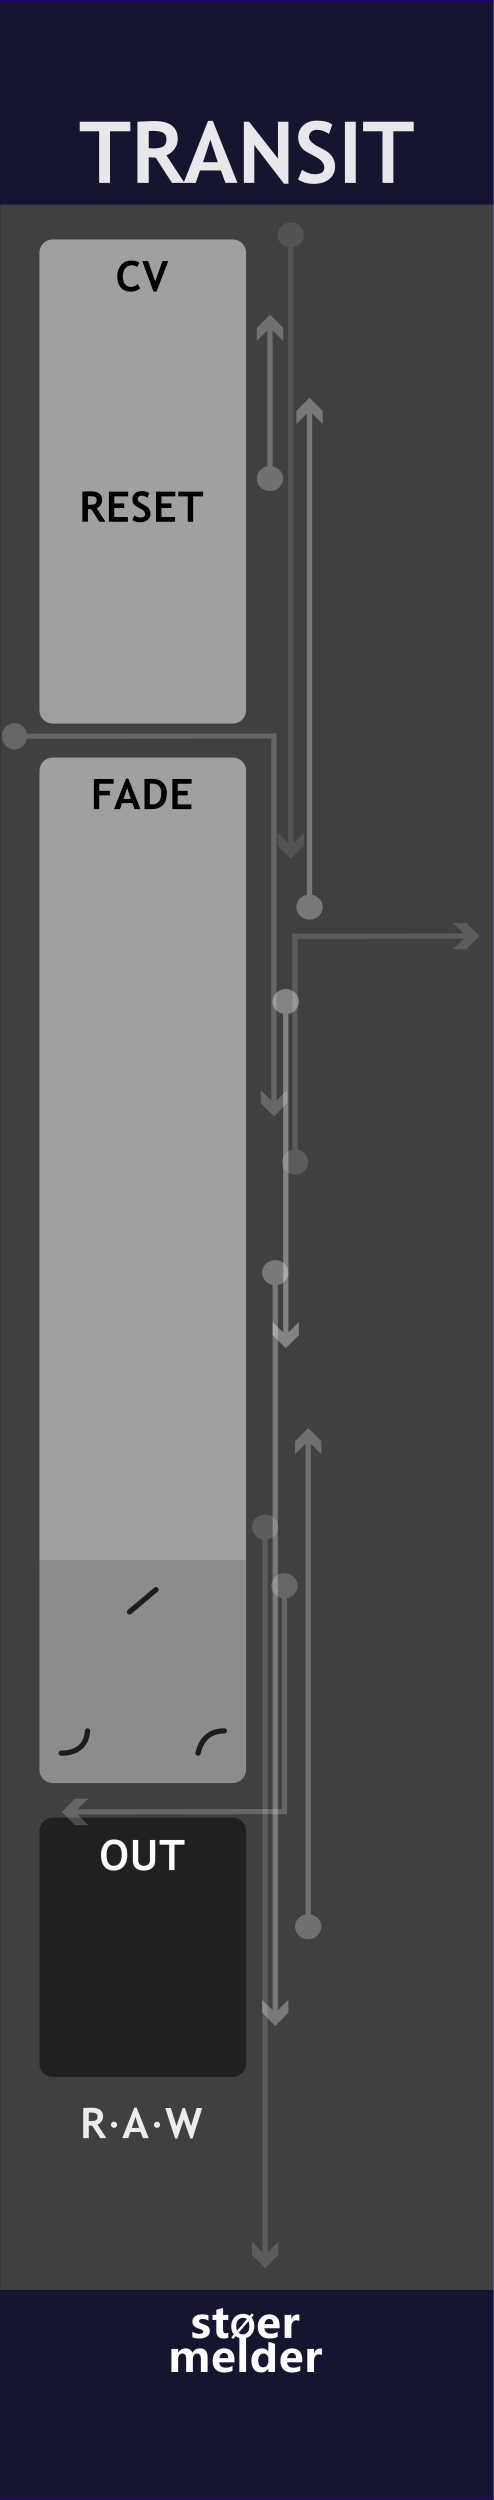
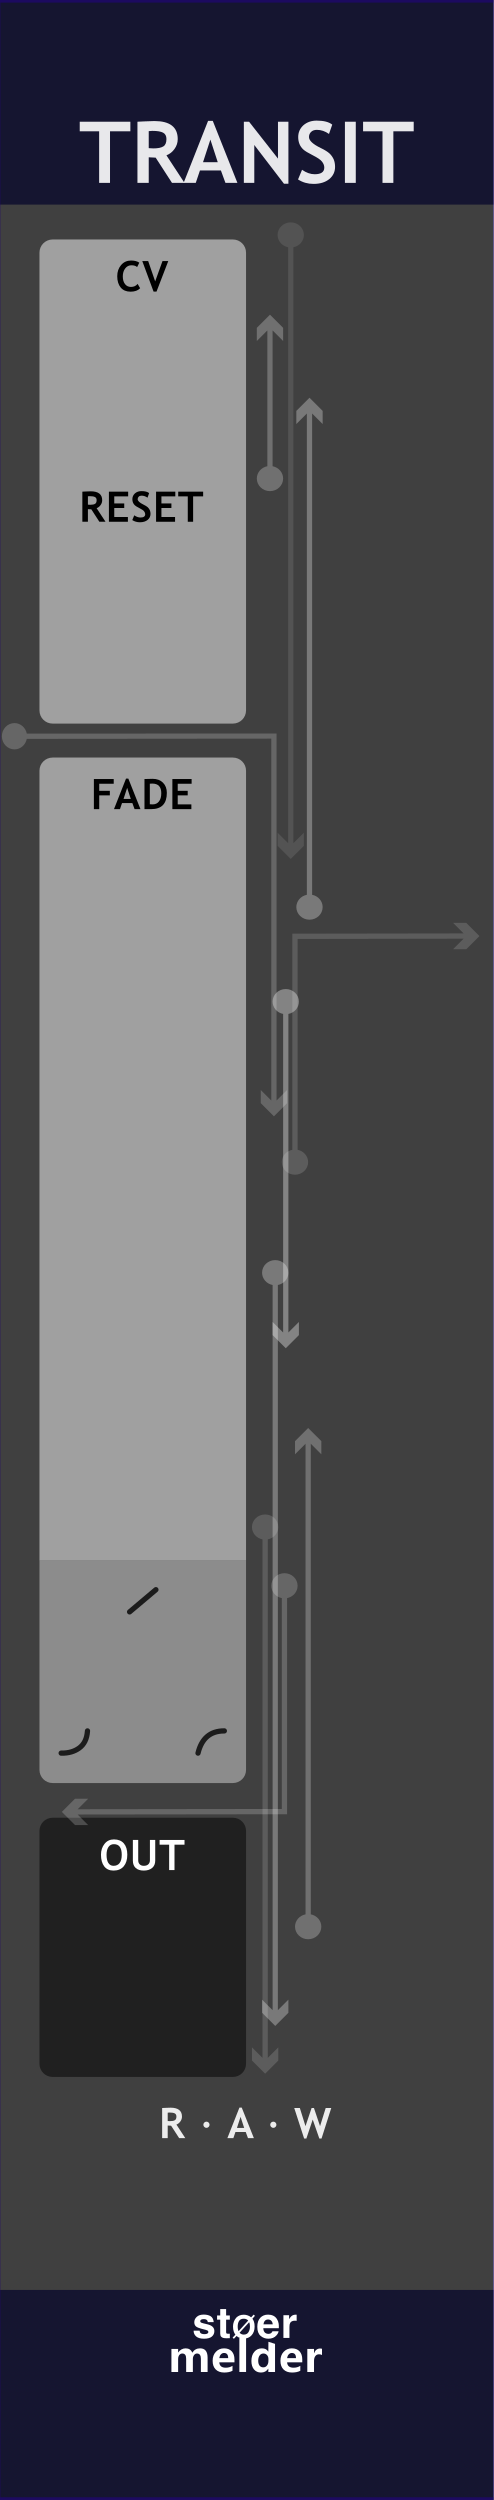
<svg xmlns="http://www.w3.org/2000/svg" width="100%" height="100%" viewBox="0 0 75 380" version="1.1" xml:space="preserve" style="fill-rule:evenodd;clip-rule:evenodd;stroke-linecap:round;stroke-linejoin:round;stroke-miterlimit:1.5;">
  <g id="panel" transform="matrix(0.834722,0,0,1.04324,-803.837,250.623)">
    <g transform="matrix(1.4975,0,0,0.958552,963,-240.242)">
      <rect x="0" y="0" width="60" height="380" style="fill:rgb(64,64,64);" />
    </g>
    <g transform="matrix(0.531338,0,0,1.76292,978.958,-852.772)">
      <rect x="-30.034" y="347.456" width="169.102" height="16.91" style="fill:rgb(10,10,44);fill-opacity:0.8;" />
    </g>
    <g transform="matrix(0.531338,0,0,1.81961,978.958,-538.829)">
      <rect x="-30.034" y="347.456" width="169.102" height="16.91" style="fill:rgb(10,10,44);fill-opacity:0.8;" />
    </g>
    <g transform="matrix(4.01174,0,0,25.5659,813.011,-292.473)">
      <rect x="37.388" y="2.043" width="22.397" height="14.247" style="fill:none;stroke:rgb(32,6,118);stroke-opacity:0.7;stroke-width:0.03px;" />
    </g>
    <g transform="matrix(1.198,0,0,0.958552,986.123,-213.59)">
      <g transform="matrix(13,0,0,13,-7.3125,0)">
        <path d="M0.364,-0.603L0.364,-0L0.237,-0L0.237,-0.603L0.01,-0.603L0.01,-0.715L0.602,-0.715L0.602,-0.603L0.364,-0.603Z" style="fill:white;fill-opacity:0.9;fill-rule:nonzero;" />
      </g>
      <g transform="matrix(13,0,0,13,0.641113,0)">
        <path d="M0.477,-0L0.286,-0.295C0.266,-0.296 0.24,-0.297 0.205,-0.299L0.205,-0L0.073,-0L0.073,-0.715C0.08,-0.715 0.108,-0.717 0.156,-0.719C0.204,-0.721 0.242,-0.723 0.271,-0.723C0.453,-0.723 0.544,-0.652 0.544,-0.512C0.544,-0.469 0.531,-0.431 0.506,-0.396C0.481,-0.361 0.45,-0.337 0.412,-0.322L0.623,-0L0.477,-0ZM0.205,-0.605L0.205,-0.406C0.229,-0.404 0.246,-0.403 0.259,-0.403C0.312,-0.403 0.351,-0.411 0.375,-0.426C0.4,-0.441 0.412,-0.47 0.412,-0.513C0.412,-0.548 0.399,-0.573 0.373,-0.587C0.346,-0.601 0.305,-0.608 0.248,-0.608C0.234,-0.608 0.22,-0.607 0.205,-0.605Z" style="fill:white;fill-opacity:0.9;fill-rule:nonzero;" />
      </g>
      <g transform="matrix(13,0,0,13,8.58203,0)">
        <path d="M0.491,-0L0.438,-0.145L0.193,-0.145L0.144,-0L0.002,-0L0.288,-0.725L0.343,-0.725L0.631,-0L0.491,-0ZM0.315,-0.506L0.229,-0.242L0.401,-0.242L0.315,-0.506Z" style="fill:white;fill-opacity:0.9;fill-rule:nonzero;" />
      </g>
      <g transform="matrix(13,0,0,13,16.8149,0)">
        <path d="M0.542,0.01L0.195,-0.443L0.195,0L0.073,0L0.073,-0.715L0.134,-0.715L0.472,-0.284L0.472,-0.715L0.594,-0.715L0.594,0.01L0.542,0.01Z" style="fill:white;fill-opacity:0.9;fill-rule:nonzero;" />
      </g>
      <g transform="matrix(13,0,0,13,25.4922,0)">
        <path d="M0.039,-0.04L0.086,-0.153C0.136,-0.118 0.185,-0.101 0.234,-0.101C0.308,-0.101 0.346,-0.127 0.346,-0.179C0.346,-0.203 0.337,-0.226 0.319,-0.249C0.302,-0.271 0.266,-0.295 0.211,-0.323C0.156,-0.351 0.119,-0.373 0.1,-0.391C0.081,-0.409 0.066,-0.43 0.056,-0.454C0.046,-0.479 0.041,-0.506 0.041,-0.535C0.041,-0.59 0.061,-0.636 0.101,-0.673C0.142,-0.709 0.194,-0.728 0.257,-0.728C0.34,-0.728 0.401,-0.712 0.439,-0.681L0.401,-0.572C0.356,-0.604 0.309,-0.62 0.26,-0.62C0.23,-0.62 0.208,-0.612 0.192,-0.596C0.176,-0.581 0.167,-0.561 0.167,-0.536C0.167,-0.495 0.213,-0.452 0.304,-0.408C0.352,-0.385 0.386,-0.363 0.407,-0.344C0.428,-0.324 0.444,-0.301 0.456,-0.275C0.467,-0.248 0.472,-0.219 0.472,-0.187C0.472,-0.129 0.449,-0.081 0.404,-0.044C0.358,-0.007 0.297,0.012 0.22,0.012C0.153,0.012 0.093,-0.005 0.039,-0.04Z" style="fill:white;fill-opacity:0.9;fill-rule:nonzero;" />
      </g>
      <g transform="matrix(13,0,0,13,32.1382,0)">
        <rect x="0.076" y="-0.715" width="0.127" height="0.715" style="fill:white;fill-opacity:0.9;fill-rule:nonzero;" />
      </g>
      <g transform="matrix(13,0,0,13,35.7564,0)">
        <path d="M0.364,-0.603L0.364,-0L0.237,-0L0.237,-0.603L0.01,-0.603L0.01,-0.715L0.602,-0.715L0.602,-0.603L0.364,-0.603Z" style="fill:white;fill-opacity:0.9;fill-rule:nonzero;" />
      </g>
    </g>
-     <g transform="matrix(1.198,0,0,0.958552,939.321,21.5481)">
-       <g transform="matrix(6.4,0,0,6.4,31.9498,51.8924)">
+     <g transform="matrix(1.198,0,0,0.958552,958.251,21.5481)">
+       <g transform="matrix(6.4,0,0,6.4,28.1421,51.8924)">
        <path d="M0.477,-0L0.286,-0.295C0.266,-0.296 0.24,-0.297 0.205,-0.299L0.205,-0L0.073,-0L0.073,-0.715C0.08,-0.715 0.108,-0.717 0.156,-0.719C0.204,-0.721 0.242,-0.723 0.271,-0.723C0.453,-0.723 0.544,-0.652 0.544,-0.512C0.544,-0.469 0.531,-0.431 0.506,-0.396C0.481,-0.361 0.45,-0.337 0.412,-0.322L0.623,-0L0.477,-0ZM0.205,-0.605L0.205,-0.406C0.229,-0.404 0.246,-0.403 0.259,-0.403C0.312,-0.403 0.351,-0.411 0.375,-0.426C0.4,-0.441 0.412,-0.47 0.412,-0.513C0.412,-0.548 0.399,-0.573 0.373,-0.587C0.346,-0.601 0.305,-0.608 0.248,-0.608C0.234,-0.608 0.22,-0.607 0.205,-0.605Z" style="fill:white;fill-opacity:0.9;fill-rule:nonzero;" />
      </g>
-       <g transform="matrix(6.4,0,0,6.4,35.9872,51.8924)">
+       <g transform="matrix(6.4,0,0,6.4,34.2356,51.8924)">
        <path d="M0.173,-0.391C0.194,-0.391 0.211,-0.384 0.225,-0.37C0.239,-0.355 0.247,-0.338 0.247,-0.318C0.247,-0.298 0.239,-0.28 0.225,-0.266C0.211,-0.251 0.194,-0.244 0.173,-0.244C0.153,-0.244 0.136,-0.251 0.122,-0.266C0.107,-0.28 0.1,-0.298 0.1,-0.318C0.1,-0.338 0.107,-0.355 0.122,-0.37C0.136,-0.384 0.153,-0.391 0.173,-0.391Z" style="fill:white;fill-opacity:0.9;fill-rule:nonzero;" />
      </g>
-       <g transform="matrix(6.4,0,0,6.4,38.3372,51.8924)">
+       <g transform="matrix(6.4,0,0,6.4,38.5137,51.8924)">
        <path d="M0.491,-0L0.438,-0.145L0.193,-0.145L0.144,-0L0.002,-0L0.288,-0.725L0.343,-0.725L0.631,-0L0.491,-0ZM0.315,-0.506L0.229,-0.242L0.401,-0.242L0.315,-0.506Z" style="fill:white;fill-opacity:0.9;fill-rule:nonzero;" />
      </g>
-       <g transform="matrix(6.4,0,0,6.4,42.5183,51.8924)">
+       <g transform="matrix(6.4,0,0,6.4,44.3979,51.8924)">
        <path d="M0.173,-0.391C0.194,-0.391 0.211,-0.384 0.225,-0.37C0.239,-0.355 0.247,-0.338 0.247,-0.318C0.247,-0.298 0.239,-0.28 0.225,-0.266C0.211,-0.251 0.194,-0.244 0.173,-0.244C0.153,-0.244 0.136,-0.251 0.122,-0.266C0.107,-0.28 0.1,-0.298 0.1,-0.318C0.1,-0.338 0.107,-0.355 0.122,-0.37C0.136,-0.384 0.153,-0.391 0.173,-0.391Z" style="fill:white;fill-opacity:0.9;fill-rule:nonzero;" />
      </g>
-       <g transform="matrix(6.4,0,0,6.4,44.8683,51.8924)">
+       <g transform="matrix(6.4,0,0,6.4,48.676,51.8924)">
        <path d="M0.65,0.01L0.598,0.01L0.441,-0.441L0.29,0.01L0.237,0.01L0.002,-0.715L0.135,-0.715L0.269,-0.284L0.414,-0.715L0.47,-0.715L0.615,-0.284L0.749,-0.715L0.881,-0.715L0.65,0.01Z" style="fill:white;fill-opacity:0.9;fill-rule:nonzero;" />
      </g>
    </g>
    <g transform="matrix(0.552947,0,0,2.63391,967.362,-355.276)">
      <path d="M73.138,57.652C73.138,57.25 71.196,56.924 68.804,56.924L9.44,56.924C7.049,56.924 5.107,57.25 5.107,57.652L5.107,82.976C5.107,83.378 7.049,83.704 9.44,83.704L68.804,83.704C71.196,83.704 73.138,83.378 73.138,82.976L73.138,57.652Z" style="fill:white;fill-opacity:0.5;" />
    </g>
    <g transform="matrix(0.552947,0,0,4.36805,967.362,-378.505)">
      <path d="M73.138,57.363C73.138,57.12 71.196,56.924 68.804,56.924L9.44,56.924C7.049,56.924 5.107,57.12 5.107,57.363L5.107,83.704L73.138,83.704L73.138,57.363Z" style="fill:white;fill-opacity:0.5;" />
    </g>
    <g transform="matrix(0.552947,0,0,1.21117,967.362,-81.8259)">
      <path d="M73.138,56.924L5.107,56.924L5.107,82.121C5.107,82.995 7.049,83.704 9.44,83.704L68.804,83.704C71.196,83.704 73.138,82.995 73.138,82.121L73.138,56.924Z" style="fill:white;fill-opacity:0.4;" />
    </g>
    <g transform="matrix(1.198,0,0,0.958552,939.452,-247.552)">
      <g transform="matrix(6.4,0,0,6.4,37.2263,51.8924)">
        <path d="M0.563,-0.677L0.511,-0.572C0.483,-0.601 0.437,-0.615 0.375,-0.615C0.315,-0.615 0.266,-0.59 0.228,-0.54C0.19,-0.49 0.171,-0.427 0.171,-0.35C0.171,-0.274 0.189,-0.213 0.224,-0.168C0.259,-0.123 0.306,-0.101 0.365,-0.101C0.433,-0.101 0.485,-0.125 0.523,-0.173L0.583,-0.07C0.531,-0.015 0.455,0.012 0.355,0.012C0.255,0.012 0.177,-0.021 0.122,-0.086C0.067,-0.152 0.039,-0.242 0.039,-0.355C0.039,-0.461 0.07,-0.55 0.131,-0.621C0.192,-0.692 0.271,-0.728 0.367,-0.728C0.449,-0.728 0.514,-0.711 0.563,-0.677Z" style="fill-rule:nonzero;" />
      </g>
      <g transform="matrix(6.4,0,0,6.4,41.2699,51.8924)">
        <path d="M0.34,0.01L0.27,0.01L0.002,-0.715L0.142,-0.715L0.308,-0.232L0.482,-0.715L0.619,-0.715L0.34,0.01Z" style="fill-rule:nonzero;" />
      </g>
    </g>
    <g transform="matrix(1.198,0,0,0.958552,939.349,-213.956)">
      <g transform="matrix(6.4,0,0,6.4,31.7921,51.8924)">
        <path d="M0.477,-0L0.286,-0.295C0.266,-0.296 0.24,-0.297 0.205,-0.299L0.205,-0L0.073,-0L0.073,-0.715C0.08,-0.715 0.108,-0.717 0.156,-0.719C0.204,-0.721 0.242,-0.723 0.271,-0.723C0.453,-0.723 0.544,-0.652 0.544,-0.512C0.544,-0.469 0.531,-0.431 0.506,-0.396C0.481,-0.361 0.45,-0.337 0.412,-0.322L0.623,-0L0.477,-0ZM0.205,-0.605L0.205,-0.406C0.229,-0.404 0.246,-0.403 0.259,-0.403C0.312,-0.403 0.351,-0.411 0.375,-0.426C0.4,-0.441 0.412,-0.47 0.412,-0.513C0.412,-0.548 0.399,-0.573 0.373,-0.587C0.346,-0.601 0.305,-0.608 0.248,-0.608C0.234,-0.608 0.22,-0.607 0.205,-0.605Z" style="fill-rule:nonzero;" />
      </g>
      <g transform="matrix(6.4,0,0,6.4,35.8295,51.8924)">
        <path d="M0.2,-0.603L0.2,-0.435L0.437,-0.435L0.437,-0.327L0.2,-0.327L0.2,-0.113L0.524,-0.113L0.524,-0L0.073,-0L0.073,-0.715L0.53,-0.715L0.53,-0.603L0.2,-0.603Z" style="fill-rule:nonzero;" />
      </g>
      <g transform="matrix(6.4,0,0,6.4,39.5981,51.8924)">
        <path d="M0.039,-0.04L0.086,-0.153C0.136,-0.118 0.185,-0.101 0.234,-0.101C0.308,-0.101 0.346,-0.127 0.346,-0.179C0.346,-0.203 0.337,-0.226 0.319,-0.249C0.302,-0.271 0.266,-0.295 0.211,-0.323C0.156,-0.351 0.119,-0.373 0.1,-0.391C0.081,-0.409 0.066,-0.43 0.056,-0.454C0.046,-0.479 0.041,-0.506 0.041,-0.535C0.041,-0.59 0.061,-0.636 0.101,-0.673C0.142,-0.709 0.194,-0.728 0.257,-0.728C0.34,-0.728 0.401,-0.712 0.439,-0.681L0.401,-0.572C0.356,-0.604 0.309,-0.62 0.26,-0.62C0.23,-0.62 0.208,-0.612 0.192,-0.596C0.176,-0.581 0.167,-0.561 0.167,-0.536C0.167,-0.495 0.213,-0.452 0.304,-0.408C0.352,-0.385 0.386,-0.363 0.407,-0.344C0.428,-0.324 0.444,-0.301 0.456,-0.275C0.467,-0.248 0.472,-0.219 0.472,-0.187C0.472,-0.129 0.449,-0.081 0.404,-0.044C0.358,-0.007 0.297,0.012 0.22,0.012C0.153,0.012 0.093,-0.005 0.039,-0.04Z" style="fill-rule:nonzero;" />
      </g>
      <g transform="matrix(6.4,0,0,6.4,42.998,51.8924)">
        <path d="M0.2,-0.603L0.2,-0.435L0.437,-0.435L0.437,-0.327L0.2,-0.327L0.2,-0.113L0.524,-0.113L0.524,-0L0.073,-0L0.073,-0.715L0.53,-0.715L0.53,-0.603L0.2,-0.603Z" style="fill-rule:nonzero;" />
      </g>
      <g transform="matrix(6.4,0,0,6.4,46.7666,51.8924)">
        <path d="M0.364,-0.603L0.364,-0L0.237,-0L0.237,-0.603L0.01,-0.603L0.01,-0.715L0.602,-0.715L0.602,-0.603L0.364,-0.603Z" style="fill-rule:nonzero;" />
      </g>
    </g>
    <g transform="matrix(1.198,0,0,0.958552,939.461,-172.085)">
      <g transform="matrix(6.4,0,0,6.4,33.4514,51.8924)">
        <path d="M0.2,-0.603L0.2,-0.435L0.452,-0.435L0.452,-0.327L0.2,-0.327L0.2,-0L0.073,-0L0.073,-0.715L0.544,-0.715L0.544,-0.603L0.2,-0.603Z" style="fill-rule:nonzero;" />
      </g>
      <g transform="matrix(6.4,0,0,6.4,36.9607,51.8924)">
        <path d="M0.491,-0L0.438,-0.145L0.193,-0.145L0.144,-0L0.002,-0L0.288,-0.725L0.343,-0.725L0.631,-0L0.491,-0ZM0.315,-0.506L0.229,-0.242L0.401,-0.242L0.315,-0.506Z" style="fill-rule:nonzero;" />
      </g>
      <g transform="matrix(6.4,0,0,6.4,41.1418,51.8924)">
        <path d="M0.232,-0L0.073,-0L0.073,-0.715C0.174,-0.718 0.238,-0.72 0.264,-0.72C0.368,-0.72 0.451,-0.69 0.512,-0.629C0.573,-0.568 0.604,-0.487 0.604,-0.386C0.604,-0.129 0.48,-0 0.232,-0ZM0.2,-0.604L0.2,-0.116C0.221,-0.114 0.243,-0.113 0.267,-0.113C0.331,-0.113 0.381,-0.136 0.417,-0.183C0.454,-0.229 0.472,-0.294 0.472,-0.378C0.472,-0.531 0.401,-0.607 0.258,-0.607C0.245,-0.607 0.225,-0.606 0.2,-0.604Z" style="fill-rule:nonzero;" />
      </g>
      <g transform="matrix(6.4,0,0,6.4,45.3823,51.8924)">
        <path d="M0.2,-0.603L0.2,-0.435L0.437,-0.435L0.437,-0.327L0.2,-0.327L0.2,-0.113L0.524,-0.113L0.524,-0L0.073,-0L0.073,-0.715L0.53,-0.715L0.53,-0.603L0.2,-0.603Z" style="fill-rule:nonzero;" />
      </g>
    </g>
    <g transform="matrix(0.552947,0,0,1.41025,967.362,-55.668)">
      <path d="M73.138,58.283C73.138,57.533 71.196,56.924 68.804,56.924L9.44,56.924C7.049,56.924 5.107,57.533 5.107,58.283L5.107,82.345C5.107,83.095 7.049,83.704 9.44,83.704L68.804,83.704C71.196,83.704 73.138,83.095 73.138,82.345L73.138,58.283Z" style="fill-opacity:0.5;" />
    </g>
    <g transform="matrix(1.198,0,0,0.958552,939.48,-17.508)">
      <g transform="matrix(6.4,0,0,6.4,34.7326,51.8924)">
        <path d="M0.039,-0.364C0.039,-0.466 0.067,-0.552 0.123,-0.622C0.179,-0.693 0.253,-0.728 0.347,-0.728C0.45,-0.728 0.528,-0.696 0.583,-0.632C0.637,-0.569 0.664,-0.479 0.664,-0.364C0.664,-0.249 0.636,-0.157 0.579,-0.089C0.522,-0.022 0.441,0.012 0.337,0.012C0.241,0.012 0.167,-0.021 0.116,-0.088C0.065,-0.155 0.039,-0.247 0.039,-0.364ZM0.171,-0.364C0.171,-0.28 0.185,-0.215 0.213,-0.169C0.242,-0.124 0.283,-0.101 0.337,-0.101C0.4,-0.101 0.449,-0.123 0.482,-0.168C0.516,-0.213 0.532,-0.278 0.532,-0.364C0.532,-0.531 0.47,-0.615 0.347,-0.615C0.29,-0.615 0.247,-0.593 0.216,-0.547C0.186,-0.502 0.171,-0.441 0.171,-0.364Z" style="fill:white;fill-rule:nonzero;" />
      </g>
      <g transform="matrix(6.4,0,0,6.4,39.3606,51.8924)">
        <path d="M0.073,-0.715L0.2,-0.715L0.2,-0.23C0.2,-0.192 0.212,-0.161 0.235,-0.137C0.259,-0.113 0.291,-0.101 0.332,-0.101C0.378,-0.101 0.414,-0.112 0.439,-0.136C0.465,-0.16 0.478,-0.192 0.478,-0.233L0.478,-0.715L0.604,-0.715L0.604,-0.223C0.604,-0.15 0.58,-0.092 0.531,-0.05C0.481,-0.009 0.415,0.012 0.333,0.012C0.25,0.012 0.186,-0.008 0.141,-0.049C0.096,-0.09 0.073,-0.148 0.073,-0.224L0.073,-0.715Z" style="fill:white;fill-rule:nonzero;" />
      </g>
      <g transform="matrix(6.4,0,0,6.4,43.8261,51.8924)">
        <path d="M0.364,-0.603L0.364,-0L0.237,-0L0.237,-0.603L0.01,-0.603L0.01,-0.715L0.602,-0.715L0.602,-0.603L0.364,-0.603Z" style="fill:white;fill-rule:nonzero;" />
      </g>
    </g>
    <g transform="matrix(1,0,0,1,-36.1815,-0.756091)">
      <g transform="matrix(1.198,0,0,0.958552,965.395,-243.563)">
        <path d="M37.5,270.735C38.649,270.765 39.547,270.459 40.2,269.993C40.982,269.435 41.412,268.611 41.5,267.359" style="fill:none;stroke:black;stroke-opacity:0.8;stroke-width:0.8px;stroke-linejoin:miter;" />
      </g>
      <g transform="matrix(1.198,0,0,0.958552,990.314,-243.563)">
        <path d="M37.5,270.735C38.039,268.526 39.337,267.353 41.5,267.359" style="fill:none;stroke:black;stroke-opacity:0.8;stroke-width:0.8px;stroke-linejoin:miter;" />
      </g>
    </g>
    <g transform="matrix(1.198,0,0,0.958552,941.673,-264.896)">
      <path d="M37.5,270.735L41.5,267.359" style="fill:none;stroke:black;stroke-opacity:0.8;stroke-width:0.8px;stroke-linejoin:miter;" />
    </g>
    <g transform="matrix(0.72137,0,0,0.72137,293.701,27.4823)">
      <g transform="matrix(1.198,0,0,0.958552,893.633,-224.914)">
        <g transform="matrix(9,0,0,9,64.0056,347.267)">
          <path d="M0.919,-0L0.762,-0L0.762,-0.308C0.762,-0.391 0.732,-0.432 0.671,-0.432C0.643,-0.432 0.62,-0.42 0.602,-0.395C0.583,-0.369 0.574,-0.339 0.574,-0.303L0.574,-0L0.417,-0L0.417,-0.312C0.417,-0.392 0.387,-0.432 0.327,-0.432C0.298,-0.432 0.274,-0.42 0.256,-0.396C0.238,-0.372 0.229,-0.341 0.229,-0.301L0.229,-0L0.072,-0L0.072,-0.54L0.229,-0.54L0.229,-0.456L0.231,-0.456C0.25,-0.486 0.275,-0.51 0.307,-0.528C0.338,-0.545 0.371,-0.553 0.405,-0.553C0.481,-0.553 0.533,-0.519 0.561,-0.451C0.603,-0.519 0.663,-0.553 0.743,-0.553C0.86,-0.553 0.919,-0.481 0.919,-0.335L0.919,-0Z" style="fill:white;fill-rule:nonzero;" />
        </g>
        <g transform="matrix(9,0,0,9,72.978,347.267)">
          <path d="M0.551,-0.226L0.196,-0.226C0.201,-0.142 0.252,-0.1 0.347,-0.1C0.407,-0.1 0.459,-0.115 0.505,-0.144L0.505,-0.028C0.456,-0.001 0.391,0.013 0.312,0.013C0.226,0.013 0.159,-0.011 0.111,-0.06C0.063,-0.108 0.04,-0.176 0.04,-0.262C0.04,-0.348 0.065,-0.419 0.116,-0.472C0.167,-0.526 0.23,-0.553 0.307,-0.553C0.384,-0.553 0.443,-0.53 0.487,-0.484C0.53,-0.437 0.551,-0.374 0.551,-0.292L0.551,-0.226ZM0.404,-0.324C0.404,-0.405 0.372,-0.445 0.306,-0.445C0.279,-0.445 0.255,-0.434 0.234,-0.412C0.214,-0.39 0.201,-0.361 0.195,-0.324L0.404,-0.324Z" style="fill:white;fill-rule:nonzero;" />
        </g>
        <g transform="matrix(9,0,0,9,78.3513,347.267)">
          <rect x="0.069" y="-0.799" width="0.157" height="0.799" style="fill:white;fill-rule:nonzero;" />
        </g>
        <g transform="matrix(9,0,0,9,81.1494,347.267)">
          <path d="M0.593,-0L0.436,-0L0.436,-0.076L0.433,-0.076C0.395,-0.017 0.339,0.013 0.264,0.013C0.195,0.013 0.141,-0.011 0.1,-0.06C0.06,-0.108 0.04,-0.174 0.04,-0.258C0.04,-0.346 0.062,-0.418 0.108,-0.472C0.153,-0.526 0.212,-0.553 0.286,-0.553C0.356,-0.553 0.405,-0.528 0.433,-0.477L0.436,-0.477L0.438,-0.707L0.593,-0.658L0.593,-0ZM0.438,-0.306C0.438,-0.342 0.427,-0.372 0.405,-0.396C0.383,-0.42 0.356,-0.432 0.323,-0.432C0.284,-0.432 0.254,-0.417 0.232,-0.386C0.21,-0.356 0.199,-0.315 0.199,-0.263C0.199,-0.213 0.21,-0.175 0.231,-0.148C0.252,-0.121 0.281,-0.108 0.318,-0.108C0.353,-0.108 0.382,-0.122 0.404,-0.15C0.427,-0.179 0.438,-0.215 0.438,-0.261L0.438,-0.306Z" style="fill:white;fill-rule:nonzero;" />
        </g>
        <g transform="matrix(9,0,0,9,87.2654,347.267)">
          <path d="M0.551,-0.226L0.196,-0.226C0.201,-0.142 0.252,-0.1 0.347,-0.1C0.407,-0.1 0.459,-0.115 0.505,-0.144L0.505,-0.028C0.456,-0.001 0.391,0.013 0.312,0.013C0.226,0.013 0.159,-0.011 0.111,-0.06C0.063,-0.108 0.04,-0.176 0.04,-0.262C0.04,-0.348 0.065,-0.419 0.116,-0.472C0.167,-0.526 0.23,-0.553 0.307,-0.553C0.384,-0.553 0.443,-0.53 0.487,-0.484C0.53,-0.437 0.551,-0.374 0.551,-0.292L0.551,-0.226ZM0.404,-0.324C0.404,-0.405 0.372,-0.445 0.306,-0.445C0.279,-0.445 0.255,-0.434 0.234,-0.412C0.214,-0.39 0.201,-0.361 0.195,-0.324L0.404,-0.324Z" style="fill:white;fill-rule:nonzero;" />
        </g>
        <g transform="matrix(9,0,0,9,92.6386,347.267)">
          <path d="M0.416,-0.397C0.397,-0.408 0.374,-0.414 0.346,-0.414C0.31,-0.414 0.282,-0.4 0.261,-0.373C0.24,-0.345 0.229,-0.308 0.229,-0.26L0.229,-0L0.072,-0L0.072,-0.54L0.229,-0.54L0.229,-0.438L0.231,-0.438C0.257,-0.512 0.305,-0.549 0.374,-0.549C0.392,-0.549 0.406,-0.547 0.416,-0.543L0.416,-0.397Z" style="fill:white;fill-rule:nonzero;" />
        </g>
      </g>
      <g transform="matrix(1.198,0,0,0.958552,893.495,-231.786)">
-         <g transform="matrix(9,0,0,9,68.6657,347.267)">
-           <path d="M0.058,-0.145C0.112,-0.112 0.165,-0.096 0.216,-0.096C0.281,-0.096 0.314,-0.113 0.314,-0.148C0.314,-0.173 0.287,-0.193 0.233,-0.21C0.166,-0.231 0.12,-0.254 0.095,-0.28C0.07,-0.305 0.058,-0.34 0.058,-0.383C0.058,-0.436 0.079,-0.478 0.122,-0.508C0.165,-0.538 0.221,-0.553 0.291,-0.553C0.34,-0.553 0.388,-0.546 0.434,-0.531L0.434,-0.407C0.392,-0.432 0.346,-0.444 0.295,-0.444C0.27,-0.444 0.25,-0.44 0.235,-0.431C0.22,-0.422 0.212,-0.41 0.212,-0.396C0.212,-0.371 0.235,-0.351 0.28,-0.335C0.329,-0.319 0.366,-0.304 0.39,-0.291C0.415,-0.278 0.434,-0.26 0.447,-0.238C0.459,-0.216 0.466,-0.191 0.466,-0.163C0.466,-0.107 0.444,-0.064 0.399,-0.033C0.354,-0.002 0.295,0.013 0.22,0.013C0.162,0.013 0.107,0.004 0.058,-0.015L0.058,-0.145Z" style="fill:white;fill-rule:nonzero;" />
-         </g>
-         <g transform="matrix(9,0,0,9,73.2436,347.267)">
-           <path d="M0.39,-0.006C0.366,0.007 0.33,0.013 0.282,0.013C0.167,0.013 0.11,-0.047 0.11,-0.167L0.11,-0.422L0.021,-0.422L0.021,-0.54L0.11,-0.54L0.11,-0.659L0.267,-0.704L0.267,-0.54L0.39,-0.54L0.39,-0.422L0.267,-0.422L0.267,-0.195C0.267,-0.137 0.289,-0.108 0.335,-0.108C0.353,-0.108 0.371,-0.114 0.39,-0.124L0.39,-0.006Z" style="fill:white;fill-rule:nonzero;" />
-         </g>
-         <g transform="matrix(6.6,0,0,6.6,77.1051,347.267)">
-           <path d="M0.106,0.032L0.043,-0.021L0.122,-0.115C0.067,-0.183 0.04,-0.268 0.04,-0.368C0.04,-0.487 0.075,-0.584 0.144,-0.658C0.213,-0.732 0.305,-0.769 0.418,-0.769C0.5,-0.769 0.571,-0.748 0.63,-0.706L0.698,-0.785L0.761,-0.733L0.689,-0.65C0.748,-0.581 0.778,-0.493 0.778,-0.384C0.778,-0.266 0.743,-0.17 0.674,-0.097C0.605,-0.023 0.516,0.013 0.406,0.013C0.32,0.013 0.246,-0.011 0.182,-0.059L0.106,0.032ZM0.54,-0.6C0.506,-0.628 0.463,-0.642 0.413,-0.642C0.349,-0.642 0.297,-0.617 0.258,-0.569C0.218,-0.52 0.199,-0.455 0.199,-0.375C0.199,-0.319 0.208,-0.273 0.227,-0.234L0.54,-0.6ZM0.275,-0.165C0.311,-0.131 0.356,-0.114 0.409,-0.114C0.473,-0.114 0.524,-0.137 0.563,-0.184C0.601,-0.231 0.62,-0.294 0.62,-0.374C0.62,-0.435 0.61,-0.488 0.588,-0.533L0.275,-0.165Z" style="fill:white;fill-rule:nonzero;" />
-         </g>
-         <g transform="matrix(9,0,0,9,82.6053,347.267)">
-           <path d="M0.551,-0.226L0.196,-0.226C0.201,-0.142 0.252,-0.1 0.347,-0.1C0.407,-0.1 0.459,-0.115 0.505,-0.144L0.505,-0.028C0.456,-0.001 0.391,0.013 0.312,0.013C0.226,0.013 0.159,-0.011 0.111,-0.06C0.063,-0.108 0.04,-0.176 0.04,-0.262C0.04,-0.348 0.065,-0.419 0.116,-0.472C0.167,-0.526 0.23,-0.553 0.307,-0.553C0.384,-0.553 0.443,-0.53 0.487,-0.484C0.53,-0.437 0.551,-0.374 0.551,-0.292L0.551,-0.226ZM0.404,-0.324C0.404,-0.405 0.372,-0.445 0.306,-0.445C0.279,-0.445 0.255,-0.434 0.234,-0.412C0.214,-0.39 0.201,-0.361 0.195,-0.324L0.404,-0.324Z" style="fill:white;fill-rule:nonzero;" />
-         </g>
-         <g transform="matrix(9,0,0,9,87.9786,347.267)">
-           <path d="M0.416,-0.397C0.397,-0.408 0.374,-0.414 0.346,-0.414C0.31,-0.414 0.282,-0.4 0.261,-0.373C0.24,-0.345 0.229,-0.308 0.229,-0.26L0.229,-0L0.072,-0L0.072,-0.54L0.229,-0.54L0.229,-0.438L0.231,-0.438C0.257,-0.512 0.305,-0.549 0.374,-0.549C0.392,-0.549 0.406,-0.547 0.416,-0.543L0.416,-0.397Z" style="fill:white;fill-rule:nonzero;" />
+         <g transform="matrix(9,0,0,9,69.1554,347.267)">
+           <path d="M0.432,-0.508C0.473,-0.481 0.497,-0.435 0.503,-0.37L0.364,-0.37C0.362,-0.388 0.357,-0.402 0.349,-0.413C0.334,-0.431 0.308,-0.441 0.271,-0.441C0.241,-0.441 0.219,-0.436 0.206,-0.427C0.193,-0.417 0.187,-0.406 0.187,-0.394C0.187,-0.378 0.194,-0.366 0.208,-0.359C0.221,-0.351 0.27,-0.339 0.353,-0.32C0.408,-0.307 0.449,-0.288 0.477,-0.261C0.504,-0.235 0.518,-0.201 0.518,-0.161C0.518,-0.108 0.498,-0.065 0.459,-0.032C0.42,0.001 0.359,0.018 0.277,0.018C0.194,0.018 0.132,0 0.092,-0.035C0.052,-0.07 0.032,-0.115 0.032,-0.17L0.173,-0.17C0.176,-0.145 0.183,-0.128 0.192,-0.117C0.21,-0.099 0.242,-0.089 0.288,-0.089C0.315,-0.089 0.337,-0.093 0.353,-0.102C0.369,-0.11 0.377,-0.122 0.377,-0.138C0.377,-0.154 0.371,-0.166 0.358,-0.174C0.345,-0.182 0.297,-0.196 0.213,-0.216C0.153,-0.231 0.11,-0.25 0.085,-0.272C0.061,-0.294 0.048,-0.326 0.048,-0.368C0.048,-0.417 0.068,-0.459 0.106,-0.494C0.145,-0.53 0.199,-0.547 0.269,-0.547C0.335,-0.547 0.39,-0.534 0.432,-0.508Z" style="fill:white;fill-rule:nonzero;" />
+         </g>
+         <g transform="matrix(9,0,0,9,74.2958,347.267)">
+           <path d="M0.309,-0.099L0.309,0.005L0.243,0.007C0.177,0.01 0.132,-0.002 0.108,-0.027C0.092,-0.043 0.084,-0.067 0.084,-0.101L0.084,-0.428L0.01,-0.428L0.01,-0.527L0.084,-0.527L0.084,-0.676L0.222,-0.676L0.222,-0.527L0.309,-0.527L0.309,-0.428L0.222,-0.428L0.222,-0.147C0.222,-0.125 0.225,-0.112 0.23,-0.106C0.236,-0.101 0.253,-0.098 0.281,-0.098C0.285,-0.098 0.29,-0.098 0.295,-0.098C0.299,-0.099 0.304,-0.099 0.309,-0.099Z" style="fill:white;fill-rule:nonzero;" />
+         </g>
+         <g transform="matrix(6.6,0,0,6.6,77.4278,347.267)">
+           <path d="M0.393,-0.742C0.436,-0.742 0.477,-0.735 0.518,-0.72C0.559,-0.706 0.595,-0.685 0.627,-0.658L0.707,-0.745L0.749,-0.706L0.667,-0.614C0.685,-0.592 0.701,-0.561 0.716,-0.521C0.731,-0.479 0.738,-0.426 0.738,-0.361C0.738,-0.248 0.706,-0.156 0.642,-0.085C0.579,-0.015 0.496,0.02 0.393,0.02C0.353,0.02 0.314,0.014 0.274,0.002C0.235,-0.01 0.197,-0.032 0.162,-0.063L0.076,0.028L0.035,-0.011L0.124,-0.104C0.105,-0.129 0.088,-0.161 0.074,-0.2C0.057,-0.246 0.048,-0.3 0.048,-0.361C0.048,-0.473 0.084,-0.57 0.155,-0.651C0.216,-0.711 0.295,-0.742 0.393,-0.742ZM0.207,-0.273C0.21,-0.257 0.216,-0.238 0.224,-0.215L0.533,-0.555C0.521,-0.57 0.503,-0.584 0.48,-0.595C0.457,-0.608 0.428,-0.614 0.393,-0.614C0.323,-0.614 0.273,-0.591 0.243,-0.545C0.213,-0.499 0.198,-0.438 0.198,-0.361C0.198,-0.329 0.201,-0.3 0.207,-0.273ZM0.321,-0.121C0.344,-0.112 0.368,-0.107 0.393,-0.107C0.463,-0.107 0.513,-0.134 0.543,-0.186C0.574,-0.238 0.589,-0.297 0.589,-0.361C0.589,-0.382 0.588,-0.403 0.585,-0.423C0.581,-0.454 0.574,-0.481 0.564,-0.503L0.258,-0.167C0.277,-0.145 0.298,-0.13 0.321,-0.121Z" style="fill:white;fill-rule:nonzero;" />
+         </g>
+         <g transform="matrix(9,0,0,9,82.6605,347.267)">
+           <path d="M0.521,-0.156C0.517,-0.125 0.5,-0.093 0.471,-0.06C0.426,-0.008 0.362,0.018 0.28,0.018C0.212,0.018 0.152,-0.004 0.101,-0.048C0.049,-0.091 0.023,-0.162 0.023,-0.261C0.023,-0.353 0.046,-0.424 0.093,-0.473C0.14,-0.522 0.2,-0.546 0.275,-0.546C0.319,-0.546 0.359,-0.538 0.395,-0.521C0.43,-0.505 0.459,-0.479 0.482,-0.443C0.503,-0.411 0.517,-0.375 0.523,-0.333C0.527,-0.309 0.528,-0.273 0.527,-0.228L0.163,-0.228C0.165,-0.174 0.182,-0.137 0.213,-0.115C0.233,-0.102 0.256,-0.095 0.283,-0.095C0.311,-0.095 0.335,-0.103 0.353,-0.12C0.362,-0.128 0.371,-0.141 0.378,-0.156L0.521,-0.156ZM0.383,-0.319C0.381,-0.356 0.369,-0.384 0.349,-0.403C0.329,-0.422 0.305,-0.432 0.275,-0.432C0.243,-0.432 0.218,-0.422 0.2,-0.401C0.182,-0.381 0.171,-0.354 0.167,-0.319L0.383,-0.319Z" style="fill:white;fill-rule:nonzero;" />
+         </g>
+         <g transform="matrix(9,0,0,9,87.8009,347.267)">
+           <path d="M0.333,-0.404C0.277,-0.404 0.239,-0.386 0.22,-0.349C0.209,-0.329 0.204,-0.297 0.204,-0.254L0.204,-0L0.063,-0L0.063,-0.532L0.196,-0.532L0.196,-0.439C0.218,-0.475 0.236,-0.499 0.252,-0.512C0.278,-0.534 0.312,-0.545 0.354,-0.545C0.357,-0.545 0.366,-0.544 0.373,-0.544L0.373,-0.401C0.364,-0.402 0.356,-0.403 0.349,-0.403C0.342,-0.404 0.337,-0.404 0.333,-0.404Z" style="fill:white;fill-rule:nonzero;" />
        </g>
      </g>
    </g>
  </g>
  <g id="Layer1">
    <g transform="matrix(8.44265e-17,1.30568,-0.541176,4.77049e-17,67.6234,-36.3965)">
      <path d="M56.662,44.034C56.522,45.755 55.923,46.991 55.227,46.991C54.419,46.991 53.762,45.335 53.762,43.295C53.762,41.256 54.419,39.6 55.227,39.6C55.923,39.6 56.522,40.836 56.662,42.556L126.034,42.556L124.809,39.6L126.341,39.6L127.872,43.295L126.341,46.991L124.809,46.991L126.034,44.034L56.662,44.034Z" style="fill:white;fill-opacity:0.1;" />
    </g>
    <g transform="matrix(6.10764e-17,-1.07056,0.541176,2.11932e-17,23.6113,197.35)">
      <path d="M57.298,44.034C57.129,45.755 56.397,46.991 55.548,46.991C54.563,46.991 53.762,45.335 53.762,43.295C53.762,41.256 54.563,39.6 55.548,39.6C56.397,39.6 57.129,40.836 57.298,42.556L125.631,42.556L124.136,39.6L126.004,39.6L127.872,43.295L126.004,46.991L124.136,46.991L125.631,44.034L57.298,44.034Z" style="fill:white;fill-opacity:0.3;" />
    </g>
    <g transform="matrix(1.76832e-17,-0.3619,0.541176,2.90998e-17,17.6048,94.1079)">
      <path d="M64.222,44.034C63.72,45.755 61.556,46.991 59.046,46.991C56.13,46.991 53.762,45.335 53.762,43.295C53.762,41.256 56.13,39.6 59.046,39.6C61.556,39.6 63.72,40.836 64.222,42.556L121.241,42.556L116.82,39.6L122.346,39.6L127.872,43.295L122.346,46.991L116.82,46.991L121.241,44.034L64.222,44.034Z" style="fill:white;fill-opacity:0.25;" />
    </g>
    <g transform="matrix(8.03094e-17,1.23844,-0.541176,4.69548e-17,65.0657,11.3174)">
      <path d="M81.546,112.708C82.298,113.044 82.838,114.491 82.838,116.17C82.838,118.12 82.115,119.703 81.224,119.703C80.332,119.703 79.609,118.12 79.609,116.17C79.609,114.491 80.149,113.044 80.901,112.708L80.89,42.556L125.935,42.556L124.643,39.6L126.258,39.6L127.872,43.295L126.258,46.991L124.643,46.991L125.935,44.034L81.517,44.033L81.546,112.708Z" style="fill:white;fill-opacity:0.2;" />
    </g>
    <g transform="matrix(4.95923e-17,0.736794,-0.541176,4.13579e-17,66.8655,110.721)">
      <path d="M58.9,44.034C58.654,45.755 57.591,46.991 56.358,46.991C54.925,46.991 53.762,45.335 53.762,43.295C53.762,41.256 54.925,39.6 56.358,39.6C57.591,39.6 58.654,40.836 58.9,42.556L124.615,42.556L122.444,39.6L125.158,39.6L127.872,43.295L125.158,46.991L122.444,46.991L124.615,44.034L58.9,44.034Z" style="fill:white;fill-opacity:0.35;" />
    </g>
-     <g transform="matrix(9.91381e-17,1.54594,-0.541176,5.03855e-17,63.7296,147.083)">
-       <path d="M56.211,44.034C56.094,45.755 55.587,46.991 54.999,46.991C54.317,46.991 53.762,45.335 53.762,43.295C53.762,41.256 54.317,39.6 54.999,39.6C55.587,39.6 56.094,40.836 56.211,42.556L126.32,42.556L125.285,39.6L126.579,39.6L127.872,43.295L126.579,46.991L125.285,46.991L126.32,44.034L56.211,44.034Z" style="fill:white;fill-opacity:0.15;" />
+     <g transform="matrix(7.47069e-17,1.14695,-0.541176,4.5934e-17,63.7296,168.537)">
+       <path d="M57.063,44.034C56.904,45.755 56.222,46.991 55.43,46.991C54.509,46.991 53.762,45.335 53.762,43.295C53.762,41.256 54.509,39.6 55.43,39.6C56.222,39.6 56.904,40.836 57.063,42.556L125.78,42.556L124.385,39.6L126.129,39.6L127.872,43.295L126.129,46.991L124.385,46.991L125.78,44.034L57.063,44.034Z" style="fill:white;fill-opacity:0.15;" />
    </g>
    <g transform="matrix(1.00659e-16,1.57077,-0.541176,5.06626e-17,65.2657,107.087)">
      <path d="M56.172,44.034C56.057,45.755 55.558,46.991 54.98,46.991C54.308,46.991 53.762,45.335 53.762,43.295C53.762,41.256 54.308,39.6 54.98,39.6C55.558,39.6 56.057,40.836 56.172,42.556L126.345,42.556L125.326,39.6L126.599,39.6L127.872,43.295L126.599,46.991L125.326,46.991L126.345,44.034L56.172,44.034Z" style="fill:white;fill-opacity:0.3;" />
    </g>
    <g transform="matrix(5.75809e-17,0.867257,-0.541176,4.28135e-17,66.6655,192.501)">
      <path d="M58.127,44.034C57.918,45.755 57.015,46.991 55.967,46.991C54.75,46.991 53.762,45.335 53.762,43.295C53.762,41.256 54.75,39.6 55.967,39.6C57.015,39.6 57.918,40.836 58.127,42.556L96.007,42.556L96.055,101.385L97.9,98.428L97.9,102.124L95.594,105.819L93.288,102.124L93.288,98.428L95.133,101.385L95.084,44.034L58.127,44.034Z" style="fill:white;fill-opacity:0.2;" />
    </g>
    <g transform="matrix(-2.31682e-17,-0.867257,0.541176,1.44779e-17,21.4045,225.183)">
      <path d="M58.127,44.034C57.918,45.755 57.015,46.991 55.967,46.991C54.75,46.991 53.762,45.335 53.762,43.295C53.762,41.256 54.75,39.6 55.967,39.6C57.015,39.6 57.918,40.836 58.127,42.556L96.007,42.556L96.055,90.674L97.9,87.717L97.9,91.413L95.594,95.108L93.288,91.413L93.288,87.717L95.133,90.674L95.084,44.034L58.127,44.034Z" style="fill:white;fill-opacity:0.15;" />
    </g>
    <g transform="matrix(5.93388e-17,-1.04863,0.541176,2.1139e-17,23.4113,351.142)">
      <path d="M57.372,44.034C57.199,45.755 56.452,46.991 55.586,46.991C54.579,46.991 53.762,45.335 53.762,43.295C53.762,41.256 54.579,39.6 55.586,39.6C56.452,39.6 57.199,40.836 57.372,42.556L125.584,42.556L124.058,39.6L125.965,39.6L127.872,43.295L125.965,46.991L124.058,46.991L125.584,44.034L57.372,44.034Z" style="fill:white;fill-opacity:0.25;" />
    </g>
  </g>
</svg>
